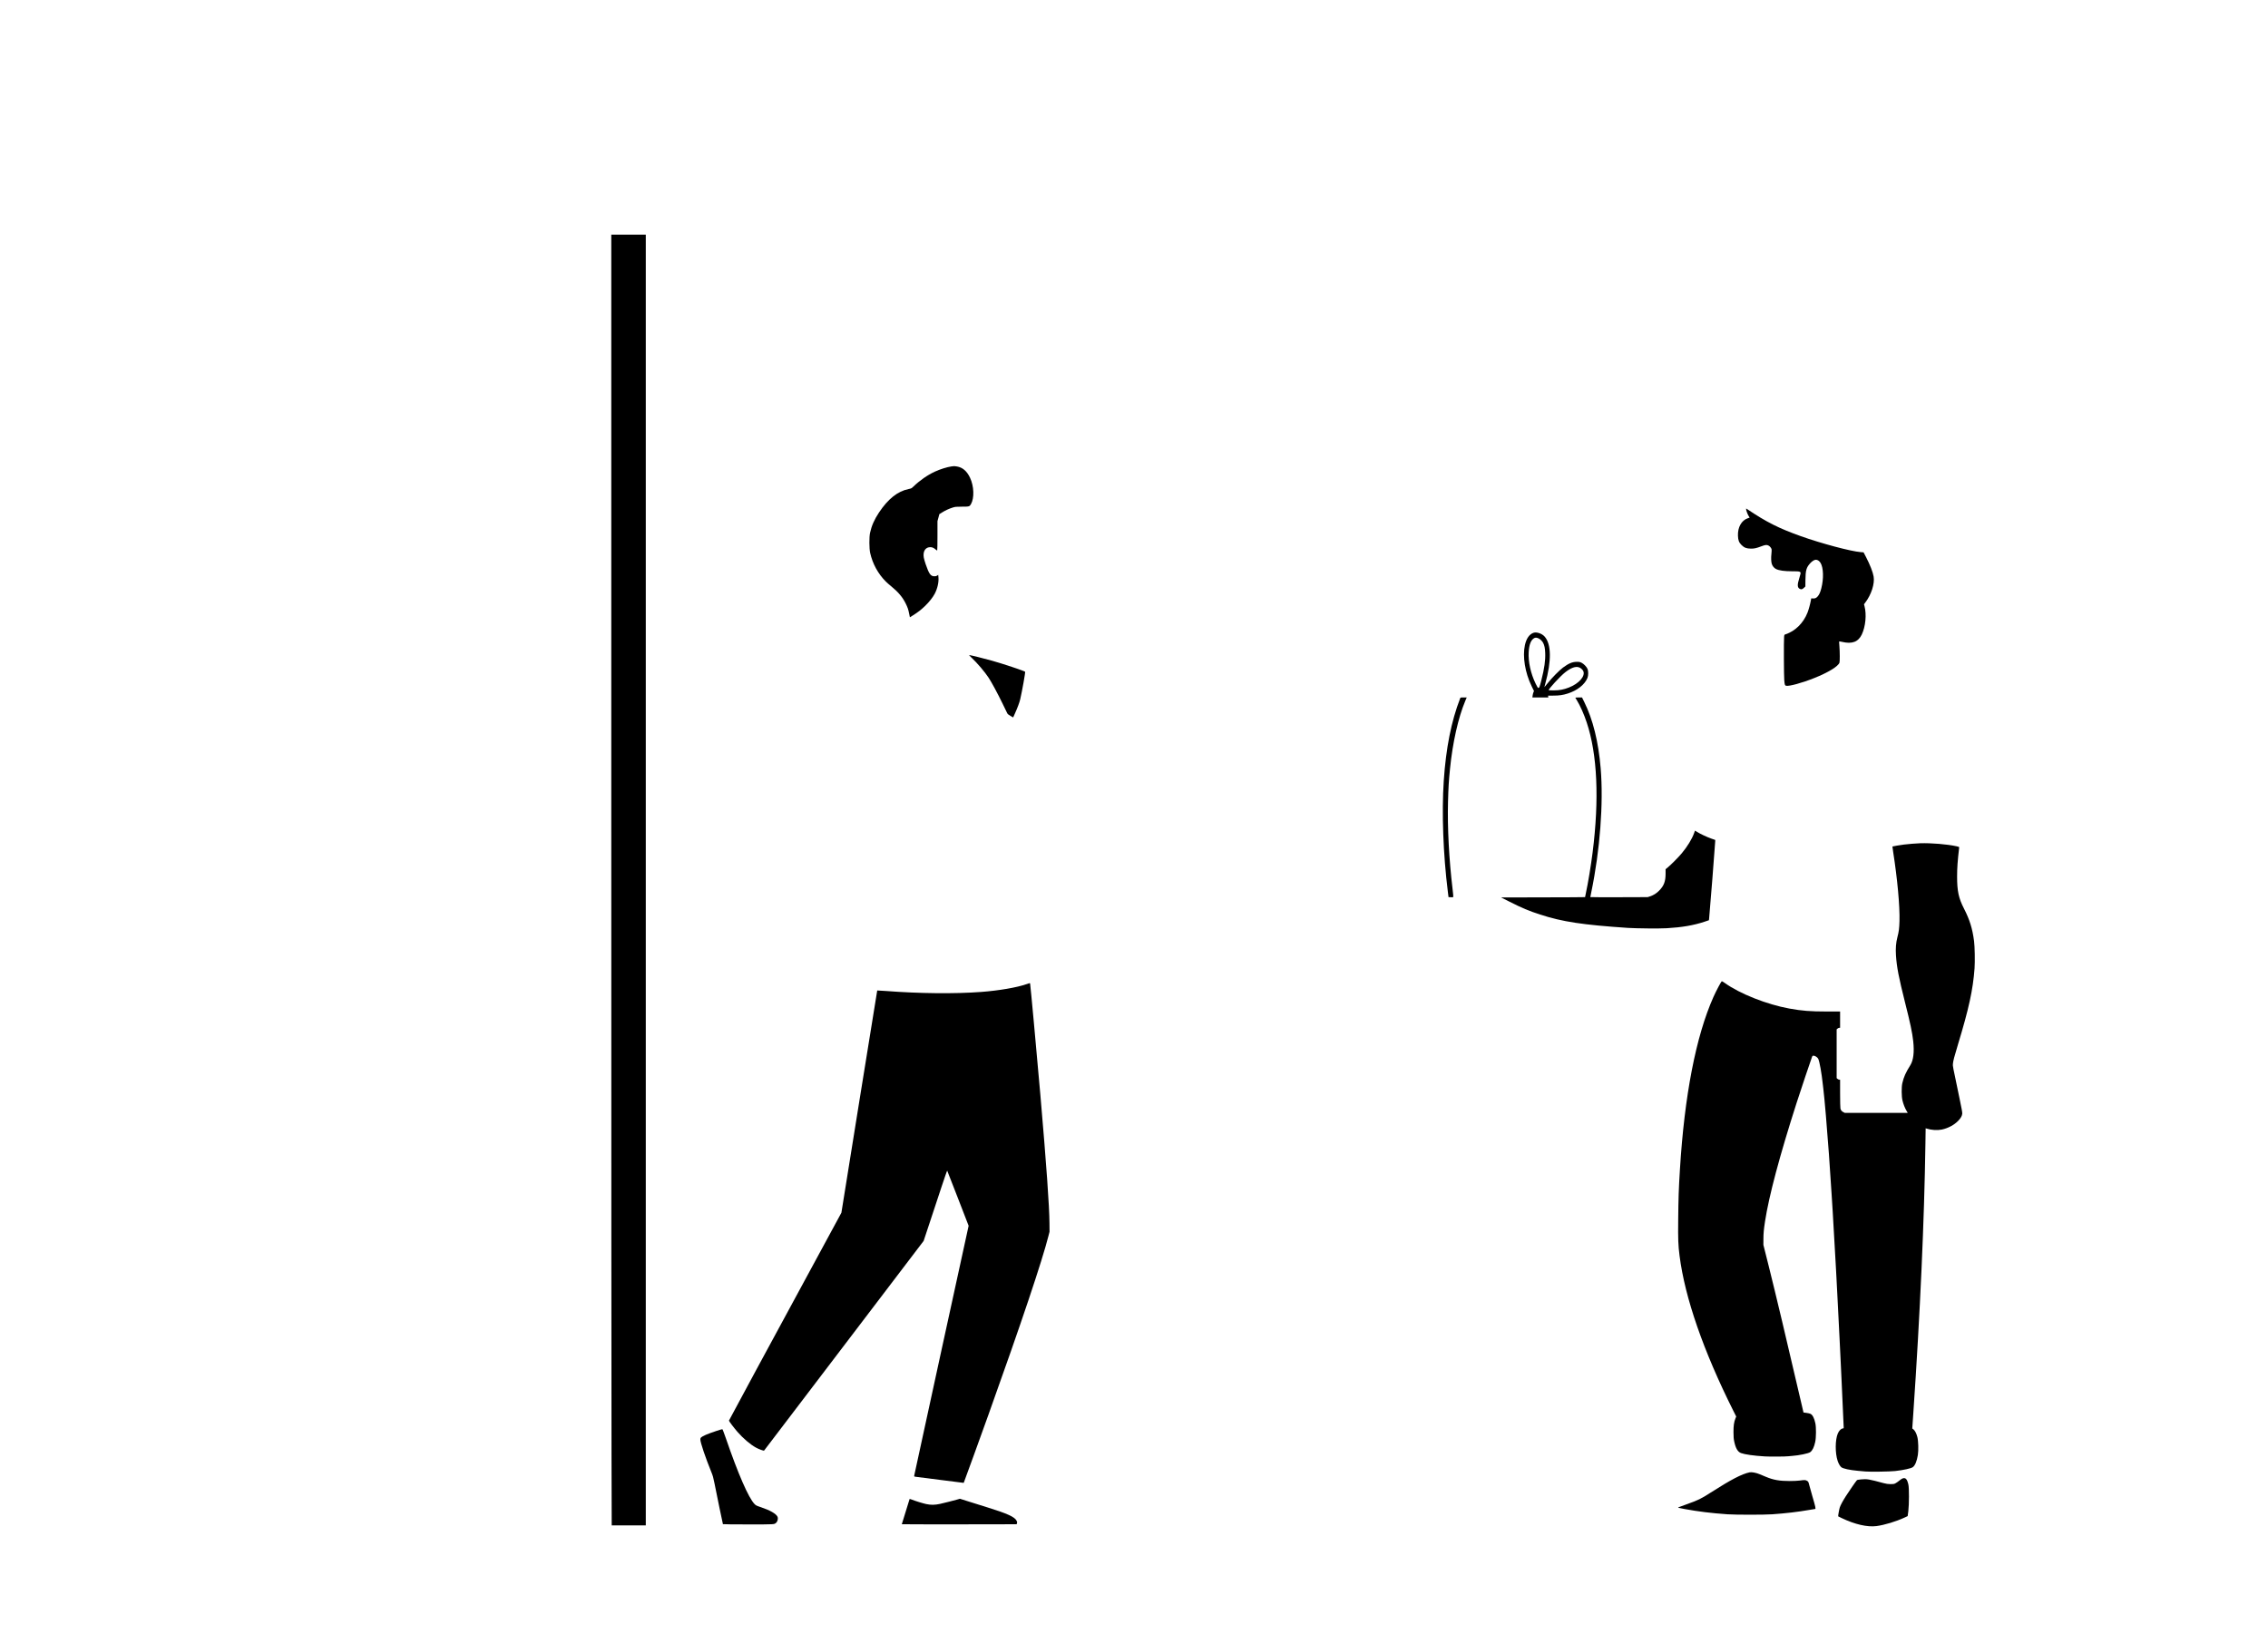
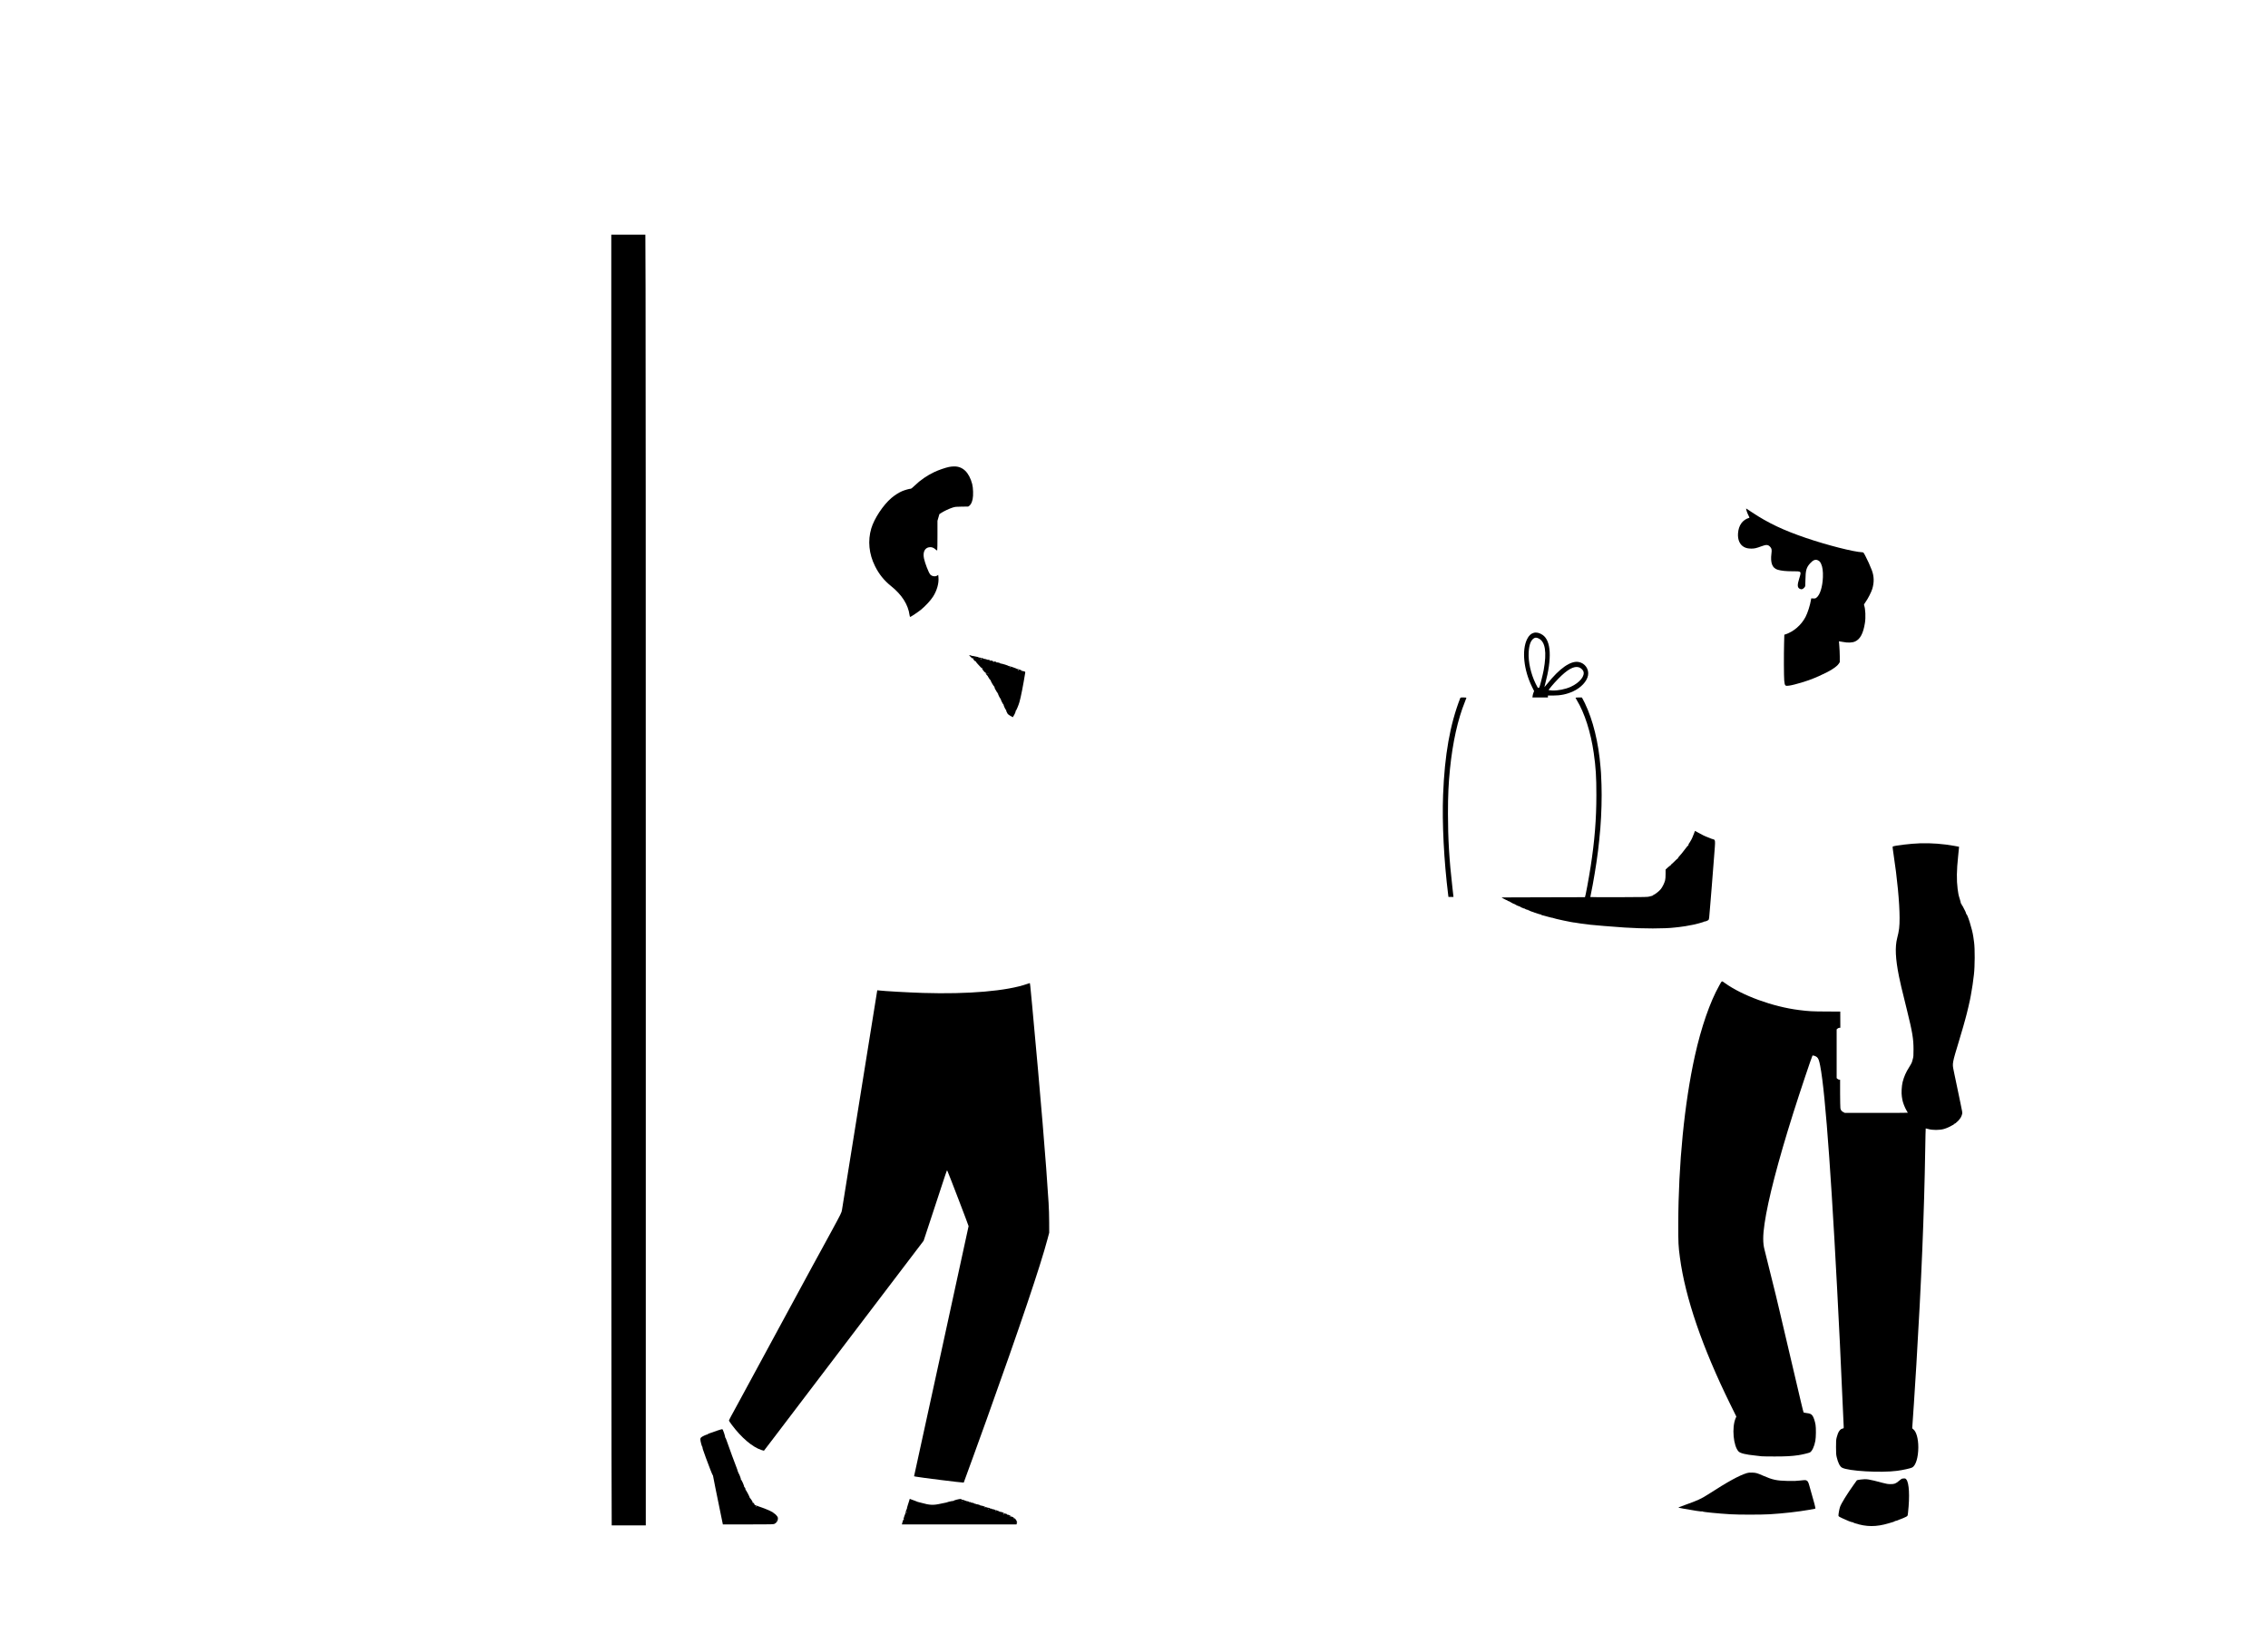
<svg xmlns="http://www.w3.org/2000/svg" version="1.0" width="6901pt" height="5000pt" viewBox="0 0 6901 5000" preserveAspectRatio="xMidYMid meet">
  <g transform="translate(0,5000) scale(0.1,-0.1)" fill="#000000" stroke="none">
-     <path d="M18600 25402 c0 -9602 3 -18438 7 -19635 l6 -2177 519 0 518 0 0 19635 0 19635 -525 0 -525 0 0 -17458z" />
-     <path d="M28949 35809 c-134 -19 -346 -86 -502 -158 -226 -104 -461 -268 -658 -458 -53 -51 -60 -55 -145 -72 -330 -68 -622 -300 -896 -711 -144 -216 -227 -404 -274 -620 -29 -131 -27 -478 3 -613 75 -332 241 -636 478 -872 33 -33 105 -97 160 -141 210 -170 348 -333 440 -519 66 -134 81 -179 109 -318 l22 -108 89 56 c157 99 245 167 368 284 129 125 241 266 299 377 82 156 126 349 113 496 l-7 78 -30 -21 c-21 -16 -45 -22 -82 -22 -119 0 -165 63 -272 373 -23 69 -48 156 -55 194 -29 169 31 292 155 315 79 15 143 -8 218 -77 15 -14 31 -22 35 -18 5 4 8 206 8 449 l0 442 29 106 28 106 82 51 c100 63 213 115 325 150 80 25 99 26 281 27 222 0 230 2 274 77 106 185 94 545 -28 803 -97 205 -228 316 -406 344 -72 12 -81 12 -161 0z" />
-     <path d="M53130 34512 c0 -38 39 -147 73 -204 l35 -56 -50 -17 c-197 -64 -317 -276 -306 -538 6 -139 31 -202 112 -283 78 -77 151 -105 283 -106 100 -1 165 13 320 72 114 43 155 48 206 26 44 -18 95 -78 103 -120 3 -20 0 -83 -6 -140 -13 -109 -9 -234 10 -298 20 -68 70 -130 130 -160 91 -46 257 -69 494 -69 239 1 263 -7 251 -79 -4 -19 -21 -83 -40 -141 -59 -187 -56 -270 9 -310 50 -30 81 -25 133 24 l46 43 2 195 c3 295 28 384 147 514 61 67 125 105 174 105 49 0 106 -40 141 -99 87 -146 97 -476 22 -768 -32 -127 -64 -196 -114 -252 -44 -49 -81 -64 -144 -59 l-50 3 -11 -65 c-17 -99 -67 -281 -101 -368 -126 -319 -374 -564 -670 -661 -36 -11 -36 -13 -43 -76 -11 -107 -7 -1196 5 -1321 12 -139 19 -159 54 -168 91 -23 488 86 865 237 412 164 717 350 760 463 14 35 13 324 -1 500 -7 80 -10 147 -7 149 3 3 43 -4 89 -14 303 -72 491 -1 599 224 114 239 150 607 83 860 l-16 61 40 52 c185 245 290 573 253 791 -23 137 -109 356 -233 596 l-73 140 -87 7 c-295 22 -1196 262 -1822 485 -672 240 -1050 430 -1637 826 -28 19 -28 19 -28 -1z" />
-     <path d="M46657 30746 c-125 -46 -213 -173 -257 -371 -77 -347 3 -841 204 -1252 l72 -148 -18 -41 c-9 -23 -20 -66 -24 -98 l-7 -56 243 0 242 0 -4 28 -4 27 161 1 c181 0 290 16 442 65 287 92 512 270 595 471 31 75 31 213 0 281 -30 66 -110 148 -179 183 -52 25 -68 28 -148 28 -136 -2 -241 -46 -417 -175 -110 -82 -339 -314 -463 -471 -55 -69 -101 -125 -102 -124 -1 1 11 49 27 107 191 690 185 1200 -20 1431 -83 95 -248 149 -343 114z m153 -167 c57 -26 115 -81 145 -140 40 -78 56 -156 62 -309 9 -222 -25 -465 -114 -815 -55 -218 -65 -245 -93 -245 -17 0 -33 25 -84 130 -149 305 -229 666 -212 955 13 228 65 367 161 426 39 24 79 24 135 -2z m1231 -881 c49 -14 111 -67 133 -112 73 -153 -127 -384 -439 -505 -157 -61 -283 -85 -457 -86 -80 0 -150 3 -154 7 -21 22 355 429 501 543 174 136 309 186 416 153z" />
-     <path d="M29561 29991 c173 -162 404 -433 522 -613 92 -141 274 -479 414 -767 73 -152 141 -292 151 -311 12 -25 39 -47 99 -81 l81 -47 50 111 c89 200 141 340 166 447 59 254 160 820 148 832 -26 26 -655 237 -997 333 -256 73 -671 175 -708 175 -5 0 28 -35 74 -79z" />
-     <path d="M44429 28753 c-270 -698 -432 -1511 -499 -2513 -64 -960 -17 -2242 124 -3365 l21 -170 69 -3 c38 -2 72 1 76 5 4 4 -6 112 -21 238 -110 924 -159 1870 -139 2662 12 448 22 617 61 1008 79 790 249 1549 463 2058 l45 107 -95 0 c-94 0 -95 0 -105 -27z" />
-     <path d="M47933 28773 c3 -5 23 -38 46 -76 106 -174 216 -422 301 -677 324 -970 385 -2332 179 -3960 -49 -390 -139 -934 -205 -1237 -13 -62 -24 -115 -24 -118 0 -3 -575 -6 -1277 -7 l-1278 -3 260 -131 c380 -192 579 -276 927 -389 678 -220 1296 -314 2673 -406 265 -17 956 -23 1180 -10 471 28 814 87 1147 197 l136 46 6 46 c14 108 186 2297 186 2359 l0 38 -123 43 c-135 48 -327 138 -427 200 l-65 40 -28 -77 c-65 -180 -206 -410 -374 -611 -98 -118 -325 -347 -426 -430 l-67 -55 0 -136 c0 -235 -51 -371 -195 -515 -87 -88 -167 -138 -280 -176 l-70 -23 -872 -3 c-480 -1 -873 0 -873 4 0 3 13 70 29 148 266 1278 374 2709 286 3769 -68 811 -235 1485 -501 2022 l-67 135 -104 0 c-57 0 -102 -3 -100 -7z" />
-     <path d="M58425 24344 c-133 -5 -364 -23 -495 -40 -105 -13 -341 -53 -348 -59 -1 -1 8 -74 22 -161 130 -827 205 -1651 193 -2109 -7 -225 -18 -315 -65 -495 -42 -159 -56 -341 -42 -547 24 -362 83 -664 276 -1433 160 -634 220 -915 249 -1180 36 -329 6 -578 -89 -730 -141 -226 -197 -351 -243 -546 -28 -120 -25 -407 5 -526 28 -115 72 -227 121 -310 l40 -68 -958 0 -957 0 -44 23 c-52 26 -78 59 -90 113 -5 21 -10 227 -10 457 l0 417 -24 0 c-14 0 -38 11 -53 24 l-28 24 0 742 0 742 28 24 c15 13 39 24 53 24 l24 0 0 248 0 247 -407 0 c-495 0 -759 21 -1138 90 -686 125 -1507 450 -1962 777 -46 33 -87 57 -92 54 -25 -16 -171 -290 -256 -481 -531 -1192 -881 -2995 -1019 -5250 -37 -595 -46 -871 -52 -1515 -7 -619 0 -783 41 -1107 164 -1279 724 -2893 1635 -4714 l89 -177 -24 -59 c-44 -109 -60 -221 -59 -418 1 -145 5 -200 23 -285 43 -204 107 -312 205 -349 116 -43 389 -82 726 -102 157 -10 635 -6 715 5 17 3 71 7 120 11 206 14 491 74 545 113 70 52 117 148 153 312 29 131 31 444 4 568 -34 159 -86 258 -150 287 -17 9 -72 21 -122 28 l-89 12 -78 335 c-418 1801 -772 3290 -975 4100 l-167 665 1 170 c0 183 10 287 49 545 118 772 445 1998 959 3600 126 390 444 1341 471 1405 12 30 19 35 47 35 46 0 119 -49 141 -93 42 -89 103 -430 141 -787 3 -30 10 -89 15 -130 37 -299 112 -1178 170 -1985 50 -714 45 -640 80 -1195 16 -261 32 -511 35 -555 14 -213 68 -1155 100 -1745 2 -52 9 -178 15 -280 5 -102 12 -234 15 -295 3 -60 8 -144 10 -185 4 -62 40 -771 60 -1185 3 -60 8 -148 10 -195 3 -47 16 -323 30 -615 13 -291 27 -579 30 -640 8 -159 65 -1417 65 -1437 0 -12 -8 -18 -22 -18 -54 0 -119 -64 -157 -153 -83 -192 -85 -597 -5 -836 28 -83 73 -161 111 -191 56 -44 256 -87 503 -109 69 -6 172 -16 230 -21 147 -13 745 -4 905 14 258 29 481 78 537 118 68 48 125 184 154 371 23 141 15 428 -15 544 -27 107 -71 193 -117 232 l-38 30 32 468 c207 3033 334 5866 368 8196 l7 469 21 -7 c154 -49 333 -60 474 -31 190 41 374 140 496 266 80 84 117 150 123 219 3 32 -21 168 -82 456 -222 1058 -208 985 -202 1060 7 87 42 220 153 585 332 1093 457 1665 505 2317 15 210 7 664 -15 831 -51 387 -133 649 -307 989 -163 319 -209 533 -209 976 0 258 15 475 63 882 2 17 -9 22 -78 37 -287 63 -774 103 -1110 92z" />
-     <path d="M31240 20059 c-301 -105 -847 -198 -1390 -239 -809 -60 -1874 -49 -2905 30 -137 10 -251 17 -253 15 -2 -2 -248 -1524 -547 -3383 l-543 -3379 -352 -649 c-1871 -3449 -3070 -5665 -3070 -5676 0 -18 153 -220 257 -340 176 -202 396 -389 565 -481 92 -51 237 -103 248 -90 4 4 378 496 832 1093 454 597 1544 2030 2424 3185 l1598 2100 189 570 c104 314 263 796 355 1073 91 276 169 499 173 495 3 -5 152 -384 329 -843 l323 -834 -827 -3788 c-455 -2084 -828 -3801 -829 -3816 -2 -26 0 -27 63 -35 36 -4 375 -47 754 -96 l689 -87 12 31 c22 51 495 1355 742 2045 1004 2803 1630 4667 1826 5440 l32 125 -2 255 c-3 519 -92 1766 -278 3920 -112 1284 -301 3340 -311 3373 -7 21 -1 22 -104 -14z" />
-     <path d="M21790 6461 c-263 -88 -410 -150 -457 -194 -17 -15 -23 -32 -23 -63 0 -93 153 -546 339 -1003 41 -100 58 -163 91 -330 68 -345 252 -1236 257 -1243 2 -5 348 -8 769 -8 821 0 790 -2 848 49 50 44 70 135 41 190 -45 88 -229 193 -495 282 -143 48 -159 56 -201 99 -181 184 -502 921 -874 2005 -56 163 -98 271 -106 272 -8 2 -93 -24 -189 -56z" />
-     <path d="M53235 5204 c-236 -50 -557 -216 -1180 -614 -309 -198 -367 -226 -771 -371 -110 -39 -206 -75 -214 -79 -21 -12 -13 -14 178 -50 430 -79 806 -126 1317 -162 241 -17 1121 -17 1360 0 411 29 786 73 1123 132 96 16 178 30 183 30 24 0 8 74 -84 385 -35 121 -78 271 -93 333 -29 112 -30 114 -70 138 -48 28 -71 29 -219 9 -65 -9 -191 -15 -307 -15 -311 0 -497 32 -723 127 -60 25 -147 61 -192 80 -114 47 -241 70 -308 57z" />
-     <path d="M57882 5015 c-19 -8 -61 -38 -95 -66 -33 -28 -83 -62 -111 -77 -46 -24 -62 -26 -151 -26 -79 1 -124 7 -215 31 -445 120 -498 129 -676 113 -90 -8 -123 -15 -135 -28 -28 -28 -251 -352 -335 -484 -96 -151 -158 -267 -184 -342 -17 -51 -55 -265 -48 -271 2 -1 50 -25 108 -53 397 -191 780 -279 1055 -243 247 33 595 138 860 261 49 22 90 42 91 43 2 1 11 70 20 152 25 211 26 697 2 805 -39 175 -91 226 -186 185z" />
-     <path d="M27675 4387 c-20 -59 -235 -756 -235 -761 0 -3 786 -5 1747 -4 l1747 3 10 34 c8 28 6 41 -13 76 -61 115 -279 214 -880 401 -168 53 -427 134 -575 180 l-268 85 -67 -20 c-108 -32 -407 -108 -541 -137 -157 -34 -274 -35 -417 -5 -100 21 -345 97 -451 140 -39 16 -54 18 -57 8z" />
+     <path d="M18600 25408 c0 -9599 3 -18435 7 -19635 l6 -2183 519 0 518 0 0 17998 c0 9899 -3 18735 -7 19635 l-6 1637 -519 0 -518 0 0 -17452z" />
+     <path d="M28875 35793 c-115 -24 -325 -97 -446 -155 -224 -107 -424 -244 -595 -410 -72 -70 -108 -98 -126 -98 -38 0 -176 -39 -255 -72 -97 -40 -228 -123 -329 -209 -251 -213 -523 -625 -613 -926 -111 -376 -72 -775 114 -1148 122 -245 275 -435 484 -603 333 -266 525 -567 567 -889 4 -31 12 -53 19 -53 18 0 240 149 325 217 136 111 296 283 372 403 117 184 179 403 163 582 l-7 78 -30 -21 c-59 -42 -169 -23 -217 37 -49 62 -159 348 -187 486 -37 185 20 312 150 337 79 15 143 -8 218 -77 15 -14 31 -22 35 -18 5 4 8 209 8 454 l0 447 29 101 29 101 56 37 c85 56 246 131 346 163 84 25 103 27 275 29 102 0 190 2 197 2 24 4 75 56 97 101 13 25 32 81 41 125 24 106 17 345 -13 458 -94 354 -283 539 -547 537 -49 0 -121 -7 -160 -16z" />
+     <path d="M53130 34523 c0 -33 38 -140 70 -201 27 -48 35 -74 27 -76 -204 -58 -326 -227 -343 -473 -14 -194 53 -345 183 -416 64 -34 124 -47 225 -48 94 0 154 14 306 71 151 57 203 52 270 -24 40 -46 47 -87 33 -195 -37 -288 25 -448 193 -496 107 -31 250 -46 443 -46 286 1 279 7 208 -224 -59 -190 -57 -264 9 -305 56 -34 104 -21 155 42 23 28 24 36 26 226 4 289 29 378 145 505 92 101 163 127 238 88 48 -25 66 -45 96 -111 42 -92 59 -222 53 -400 -12 -296 -88 -540 -195 -623 -33 -25 -44 -28 -99 -25 l-62 3 -6 -40 c-26 -163 -103 -405 -168 -528 -131 -246 -360 -445 -608 -526 l-36 -12 -7 -252 c-10 -353 -7 -1020 4 -1141 17 -165 25 -174 152 -156 163 23 583 150 763 230 11 5 79 35 150 65 306 132 533 274 596 374 l29 45 0 175 c-1 97 -7 239 -14 316 -8 77 -13 142 -11 144 2 2 54 -7 115 -19 156 -31 289 -26 378 14 154 70 247 246 297 560 28 174 16 434 -24 538 -9 25 -5 35 49 110 69 95 169 292 199 390 61 201 56 387 -15 573 -45 121 -132 313 -192 425 -60 115 -61 115 -99 117 -263 12 -1067 217 -1708 435 -689 234 -1153 454 -1640 777 -88 58 -166 110 -172 114 -7 4 -13 4 -13 0z" />
+     <path d="M46668 30746 c-85 -23 -149 -83 -202 -191 -166 -334 -104 -938 149 -1450 l65 -132 -19 -44 c-10 -24 -22 -68 -26 -96 l-7 -53 236 0 236 0 0 29 0 29 153 0 c230 0 418 38 612 127 239 109 421 303 455 485 36 190 -93 375 -285 409 -243 44 -580 -191 -958 -666 -45 -56 -83 -101 -84 -99 -2 1 9 45 23 97 210 780 182 1314 -78 1492 -92 63 -189 86 -270 63z m147 -170 c204 -97 255 -412 155 -966 -23 -127 -114 -490 -130 -520 -6 -11 -20 -20 -31 -20 -16 0 -33 27 -83 130 -148 303 -229 670 -212 955 13 230 65 367 161 426 40 25 80 24 140 -5z m1226 -878 c49 -14 111 -67 133 -112 67 -141 -101 -355 -380 -482 -164 -74 -394 -120 -567 -112 -53 3 -100 8 -104 11 -10 11 144 194 287 341 280 288 480 400 631 354z" />
+     <path d="M29532 30016 c59 -57 75 -68 64 -40 -3 9 -2 12 4 9 6 -4 9 -12 8 -18 -5 -19 54 -89 69 -83 8 3 12 2 9 -3 -3 -4 27 -44 67 -87 97 -108 116 -126 126 -120 5 3 17 -4 27 -17 19 -22 19 -22 -2 -4 -11 9 -24 14 -27 11 -7 -7 89 -127 97 -122 6 5 46 -34 46 -45 0 -5 -9 1 -20 14 -33 40 -22 12 14 -35 19 -25 37 -43 40 -40 3 2 4 1 1 -3 -3 -3 5 -20 18 -37 12 -17 29 -43 36 -58 8 -15 18 -25 23 -22 4 3 8 -2 8 -11 0 -24 100 -196 111 -190 5 3 6 -2 2 -11 -4 -12 -3 -15 5 -10 8 5 10 2 6 -9 -4 -8 5 -32 18 -53 14 -20 33 -54 43 -74 9 -21 21 -35 26 -32 5 3 6 -3 2 -12 -5 -13 -3 -15 7 -9 9 5 11 4 6 -3 -8 -13 59 -150 84 -170 8 -8 10 -11 3 -8 -6 3 7 -32 30 -78 23 -47 45 -82 51 -79 5 3 6 1 2 -5 -8 -14 68 -175 79 -165 4 5 5 3 2 -3 -7 -12 11 -58 41 -107 24 -38 168 -121 176 -100 3 8 3 20 -1 26 -3 7 -2 9 2 4 11 -10 77 132 70 151 -2 7 -1 11 3 8 11 -6 83 164 110 259 44 149 119 534 177 898 5 27 -3 35 -37 41 -7 1 -19 5 -25 9 -7 5 -13 5 -13 0 0 -4 -4 -3 -8 3 -9 13 -143 67 -150 60 -3 -3 -10 -2 -16 3 -18 15 -238 91 -246 86 -5 -3 -10 -1 -12 3 -4 12 -198 73 -240 75 -10 1 -18 4 -18 8 0 11 -81 30 -103 24 -14 -4 -18 -3 -9 3 9 6 1 12 -26 20 -46 14 -62 15 -43 3 9 -6 5 -8 -14 -8 -18 0 -23 2 -14 8 10 6 7 10 -11 17 -53 20 -69 22 -75 12 -3 -5 -12 -10 -18 -10 -7 0 -6 4 3 10 11 7 8 11 -15 20 -17 6 -40 9 -52 7 -14 -2 -20 0 -16 6 4 6 0 8 -10 4 -10 -4 -17 -2 -17 4 0 6 -9 9 -20 6 -11 -3 -23 -1 -26 5 -3 5 -15 8 -25 5 -11 -3 -17 -1 -14 3 7 11 -133 43 -147 34 -7 -4 -8 -2 -4 4 4 8 0 12 -12 12 -11 0 -56 9 -102 21 -45 11 -89 18 -97 15 -8 -3 -11 -2 -8 4 3 5 -3 9 -12 9 -10 -1 -29 3 -43 7 -20 5 -13 -5 32 -50z m332 -60 c-6 -16 -31 -17 -31 0 0 7 7 10 15 6 11 -4 13 -1 7 8 -5 8 -4 11 3 6 6 -4 9 -12 6 -20z m891 -257 c-4 -5 -12 -9 -18 -8 -9 0 -8 2 1 6 6 2 9 10 6 15 -4 7 -2 8 5 4 6 -4 9 -12 6 -17z m250 -89 c-3 -5 -13 -6 -21 -3 -12 4 -13 8 -3 14 15 9 32 2 24 -11z m95 -30 c0 -5 -2 -10 -4 -10 -3 0 -8 5 -11 10 -3 6 -1 10 4 10 6 0 11 -4 11 -10z m-1032 -85 c-3 -3 -9 2 -12 12 -6 14 -5 15 5 6 7 -7 10 -15 7 -18z" />
+     <path d="M44429 28753 c-309 -798 -472 -1718 -519 -2933 -33 -867 25 -2005 156 -3057 l7 -53 77 0 76 0 -32 284 c-97 843 -136 1494 -136 2246 0 569 16 912 62 1370 84 815 235 1496 454 2038 25 63 46 118 46 123 0 5 -41 9 -90 9 -89 0 -91 0 -101 -27z" />
+     <path d="M47940 28771 c0 -5 18 -38 39 -73 237 -390 425 -978 515 -1608 62 -432 81 -730 80 -1280 0 -735 -53 -1394 -175 -2180 -53 -343 -159 -913 -172 -927 -2 -1 -574 -3 -1270 -3 -697 0 -1267 -2 -1267 -4 0 -7 154 -89 168 -89 6 0 12 -4 12 -8 0 -7 24 -18 45 -20 6 0 17 -6 25 -14 18 -16 140 -77 140 -70 0 2 16 -7 36 -20 20 -14 40 -25 44 -25 4 0 25 -8 46 -17 22 -9 42 -17 46 -17 4 -1 13 -7 20 -13 6 -7 17 -13 23 -13 6 0 28 -9 49 -20 22 -10 43 -17 47 -14 5 3 9 1 9 -4 0 -9 79 -39 93 -34 4 1 7 -3 7 -9 0 -5 4 -8 9 -5 5 4 11 2 13 -2 6 -16 352 -134 362 -124 3 3 6 1 6 -5 0 -6 12 -13 28 -16 15 -3 92 -24 171 -46 80 -22 147 -39 149 -36 3 3 10 1 16 -4 23 -18 631 -147 662 -140 5 1 16 -1 24 -4 15 -6 264 -41 375 -52 33 -3 67 -8 75 -10 25 -7 726 -64 1045 -85 559 -37 1216 -37 1530 1 44 5 105 12 135 15 72 6 312 45 324 52 5 3 25 6 45 8 70 7 383 91 389 106 2 4 8 6 12 3 12 -7 91 24 114 45 20 20 21 22 56 470 12 146 32 393 45 550 13 157 43 536 66 843 49 642 58 563 -66 605 -38 13 -74 27 -80 32 -5 4 -28 13 -50 20 -59 19 -192 84 -288 140 -47 28 -87 50 -90 50 -3 0 -15 -30 -28 -67 -20 -62 -86 -211 -99 -223 -3 -3 -16 -25 -29 -50 -14 -25 -29 -48 -34 -51 -5 -4 -10 -18 -10 -32 -1 -14 -6 -25 -11 -24 -5 1 -24 -18 -43 -43 -133 -174 -184 -238 -226 -281 -26 -28 -45 -54 -42 -60 4 -5 2 -8 -3 -7 -6 2 -45 -33 -89 -78 -43 -45 -91 -89 -106 -99 -15 -10 -26 -24 -23 -31 3 -7 0 -11 -7 -8 -7 2 -42 -24 -79 -59 l-68 -63 0 -135 c0 -88 -5 -155 -15 -194 -21 -81 -75 -192 -126 -260 -43 -58 -170 -161 -227 -184 -17 -7 -30 -16 -28 -20 2 -3 -6 -7 -17 -7 -12 -1 -47 -10 -77 -20 -51 -17 -115 -18 -927 -21 -481 -2 -873 0 -873 5 0 5 9 51 20 103 65 302 166 910 205 1232 3 20 7 54 10 75 19 146 54 490 70 687 34 423 48 941 35 1317 -5 169 -12 330 -15 360 -3 29 -10 112 -15 183 -60 742 -228 1426 -478 1945 -28 58 -60 120 -71 138 l-21 32 -95 0 c-52 0 -95 -4 -95 -9z" />
+     <path d="M58430 24343 c-286 -8 -810 -71 -842 -102 -4 -3 9 -107 28 -231 110 -711 184 -1483 184 -1936 0 -271 -13 -381 -74 -619 -69 -270 -52 -625 55 -1160 39 -195 64 -300 249 -1050 159 -644 194 -852 194 -1170 0 -198 -2 -228 -23 -300 -12 -44 -24 -84 -25 -90 -4 -19 -47 -95 -90 -163 -88 -135 -152 -281 -192 -437 -31 -121 -43 -339 -25 -450 7 -38 13 -79 15 -90 12 -83 76 -247 128 -333 21 -34 38 -65 38 -67 0 -3 -431 -5 -958 -5 l-958 0 -44 23 c-54 27 -80 61 -91 118 -4 24 -8 230 -9 457 l0 412 -24 0 c-14 0 -38 11 -53 24 l-28 24 0 742 0 742 28 24 c15 13 41 24 56 24 l28 0 -1 246 -1 247 -430 2 c-427 2 -527 7 -825 45 -794 99 -1724 438 -2259 823 -98 70 -81 78 -168 -77 -283 -502 -549 -1271 -742 -2141 -318 -1436 -502 -3301 -505 -5110 -1 -592 3 -672 50 -1025 164 -1227 683 -2739 1531 -4462 l186 -377 -22 -50 c-121 -282 -69 -852 92 -1014 55 -54 213 -92 507 -122 80 -8 165 -18 190 -22 25 -3 203 -6 395 -6 344 0 515 9 724 39 104 15 318 66 352 84 66 36 135 181 166 354 20 110 23 387 5 493 -18 105 -58 224 -91 270 -37 51 -76 69 -180 81 -46 6 -87 14 -92 19 -4 4 -39 143 -78 308 -347 1487 -522 2232 -666 2835 -31 129 -76 321 -101 425 -60 252 -305 1239 -344 1385 -52 193 -52 430 1 790 106 727 409 1895 875 3370 191 605 566 1725 583 1743 14 14 97 -14 134 -44 45 -37 68 -97 101 -265 162 -822 371 -3761 601 -8469 43 -893 115 -2458 115 -2518 0 -43 -1 -45 -35 -51 -77 -15 -137 -103 -177 -263 -20 -78 -23 -113 -22 -303 0 -182 3 -229 21 -305 39 -167 96 -280 159 -317 183 -106 1186 -164 1683 -97 178 24 399 73 453 100 110 56 187 306 188 614 0 267 -62 485 -158 554 -26 18 -30 27 -26 54 6 42 86 1265 124 1897 153 2531 239 4618 270 6550 6 354 12 646 15 648 2 2 36 -6 77 -18 130 -38 343 -37 478 1 76 22 181 68 245 108 22 14 45 26 50 26 6 1 9 7 7 14 -1 7 2 10 7 7 4 -3 26 7 47 23 43 32 129 121 117 121 -5 0 0 5 10 11 20 12 63 102 72 153 7 35 3 60 -45 286 -17 80 -34 159 -36 175 -9 48 -123 596 -135 645 -6 25 -13 59 -16 75 -2 17 -15 81 -29 143 -43 204 -41 218 161 882 46 151 104 349 130 440 25 91 54 194 64 230 49 168 153 616 166 710 4 25 15 90 25 145 24 130 37 216 72 505 29 240 32 788 5 980 -10 69 -20 143 -23 165 -29 223 -187 727 -219 697 -5 -4 -5 -1 -1 6 4 7 -7 41 -26 79 -77 154 -91 178 -100 184 -5 3 -9 8 -9 10 2 17 -13 47 -22 42 -5 -3 -7 -1 -4 4 4 6 -9 60 -28 119 -43 136 -50 170 -69 319 -35 272 -30 570 15 990 12 105 22 213 24 242 l4 51 -142 26 c-339 62 -697 89 -1037 79z" />
+     <path d="M31255 20064 c-609 -215 -1791 -317 -3170 -274 -465 15 -1178 55 -1346 76 l-46 5 -11 -68 c-6 -37 -192 -1191 -412 -2563 -220 -1372 -418 -2605 -440 -2740 -56 -347 -196 -1220 -211 -1315 -12 -77 -23 -101 -332 -670 -175 -324 -334 -615 -352 -645 -18 -30 -120 -217 -227 -415 -321 -592 -1035 -1912 -1103 -2035 -34 -63 -181 -333 -325 -600 -145 -267 -333 -615 -420 -775 -213 -392 -344 -635 -393 -725 -42 -80 -113 -210 -221 -406 -36 -67 -66 -127 -66 -135 0 -8 40 -67 88 -131 292 -390 622 -671 896 -763 43 -14 80 -25 81 -23 2 2 142 185 312 408 169 223 426 561 570 750 145 190 382 503 528 695 146 193 982 1291 1857 2442 l1591 2092 33 98 c86 259 570 1727 615 1868 28 88 55 164 59 169 5 4 13 0 18 -10 28 -54 645 -1662 644 -1679 -1 -11 -375 -1728 -830 -3815 l-829 -3795 56 -12 c98 -22 1448 -190 1455 -181 5 5 493 1353 703 1938 1011 2821 1630 4654 1846 5470 l52 195 -1 315 c0 173 -8 441 -18 595 -73 1203 -243 3235 -501 6015 -59 636 -63 670 -73 669 -4 0 -38 -12 -77 -25z" />
+     <path d="M21826 6475 c-240 -81 -306 -107 -299 -118 3 -6 1 -7 -6 -3 -13 9 -155 -57 -188 -87 -17 -15 -23 -32 -23 -60 0 -55 50 -238 63 -230 6 3 7 1 3 -6 -9 -13 11 -76 101 -321 99 -272 205 -540 212 -536 3 2 6 -6 7 -17 1 -20 112 -568 246 -1219 l53 -258 768 0 c747 0 769 1 807 20 72 37 114 122 96 195 -8 33 -101 129 -116 120 -6 -3 -9 -2 -8 4 2 6 -7 17 -18 24 -54 31 -164 86 -164 81 0 -2 -10 2 -22 9 -13 8 -48 22 -78 32 -30 10 -68 24 -85 31 -16 7 -58 21 -92 32 -33 11 -72 26 -85 33 -12 7 -27 12 -33 10 -5 -1 -7 1 -3 4 4 4 -5 23 -19 41 -22 29 -28 32 -42 22 -14 -11 -14 -11 -4 3 11 13 6 27 -31 83 -24 37 -46 63 -48 59 -3 -4 -4 -3 -2 3 4 18 -121 255 -131 247 -4 -4 -5 -3 -2 3 10 17 -21 86 -35 78 -7 -4 -8 -3 -4 5 11 17 -85 235 -97 219 -5 -9 -6 -6 -2 8 5 21 -53 172 -78 203 -7 8 -11 16 -9 18 8 11 0 33 -10 27 -6 -4 -8 -3 -4 4 3 6 -3 34 -15 64 -63 158 -237 633 -325 885 -15 45 -32 79 -36 77 -4 -3 -6 1 -3 8 3 7 -12 65 -33 128 -31 91 -43 115 -58 117 -10 1 -77 -18 -148 -42z m1194 -2300 c0 -2 -6 -5 -13 -8 -8 -3 -14 1 -14 8 0 7 6 11 14 8 7 -3 13 -6 13 -8z m604 -441 c3 -8 2 -12 -4 -9 -6 3 -10 10 -10 16 0 14 7 11 14 -7z" />
+     <path d="M53155 5182 c-239 -73 -576 -258 -1195 -657 -194 -125 -309 -177 -683 -311 -99 -35 -186 -68 -195 -73 -20 -11 -12 -14 133 -40 323 -60 569 -96 584 -86 6 3 11 2 11 -3 0 -14 469 -61 840 -83 254 -16 952 -15 1200 0 418 26 854 75 1205 136 176 30 185 33 185 48 0 23 -48 204 -102 387 -31 102 -68 235 -83 295 -30 118 -55 157 -112 171 -15 4 -93 -1 -173 -11 -118 -14 -190 -17 -385 -12 -324 7 -452 35 -725 154 -193 85 -223 94 -340 99 -83 3 -118 0 -165 -14z" />
+     <path d="M57876 5013 c-11 -3 -52 -32 -90 -65 -106 -89 -141 -102 -261 -102 -82 1 -124 7 -235 37 -440 117 -493 125 -669 103 -62 -8 -116 -18 -120 -23 -3 -5 -45 -63 -92 -128 -207 -289 -382 -574 -420 -680 -21 -59 -49 -209 -49 -260 0 -31 4 -33 118 -88 148 -70 267 -117 304 -120 15 -1 28 -5 28 -8 0 -4 21 -14 48 -22 353 -116 654 -116 1030 -3 42 13 103 31 135 40 31 9 57 22 57 27 0 6 4 8 9 4 9 -5 97 25 133 45 10 6 23 10 29 10 6 0 45 16 87 35 140 65 125 47 139 165 56 501 35 905 -53 1009 -22 26 -32 31 -67 30 -23 -1 -51 -4 -61 -6z" />
+     <path d="M27665 4342 c-9 -31 -30 -97 -46 -145 -16 -49 -27 -93 -24 -98 4 -5 2 -9 -2 -9 -11 0 -45 -109 -38 -121 4 -5 1 -9 -5 -9 -7 0 -10 -7 -6 -15 3 -8 2 -15 -2 -15 -4 0 -16 -28 -26 -63 -11 -34 -22 -68 -24 -76 -4 -9 -1 -12 6 -7 7 4 12 2 12 -3 0 -6 -6 -11 -13 -11 -12 0 -30 -46 -47 -117 l-8 -33 1744 0 1744 0 10 26 c14 35 13 57 -2 48 -7 -4 -8 -3 -4 5 9 15 -3 53 -15 46 -5 -3 -6 1 -3 9 6 17 -112 110 -127 100 -5 -3 -9 0 -9 6 0 7 -6 10 -12 7 -7 -2 -12 -10 -10 -16 1 -7 -2 -10 -8 -6 -8 5 -8 11 1 21 9 11 5 16 -17 25 -16 6 -39 16 -51 21 -11 6 -27 7 -34 3 -8 -5 -10 -4 -5 3 8 14 -40 36 -61 28 -8 -3 -11 -1 -8 4 5 9 -1 12 -21 9 -4 0 -10 4 -13 9 -10 15 -109 44 -122 36 -8 -4 -9 -3 -5 4 7 12 -210 86 -225 77 -4 -3 -9 0 -11 7 -2 6 -18 11 -36 11 -17 0 -29 4 -26 8 4 7 -21 14 -76 22 -8 2 -21 6 -27 10 -7 5 -13 5 -13 0 0 -4 -4 -3 -8 3 -8 14 -142 55 -154 48 -4 -3 -8 -1 -8 4 0 13 -117 45 -132 36 -7 -4 -8 -3 -4 4 6 11 -19 18 -46 13 -5 0 -8 4 -8 9 0 6 -6 10 -12 9 -7 -1 -26 3 -41 9 -16 7 -32 10 -37 7 -5 -3 -10 -1 -12 4 -1 4 -13 11 -25 15 -19 6 -22 4 -18 -11 3 -10 1 -9 -6 5 -7 12 -21 23 -33 24 -28 2 -38 4 -56 11 -67 28 -125 45 -132 41 -4 -3 -8 -1 -8 4 0 6 -11 13 -25 16 -32 8 -227 -43 -218 -57 3 -6 1 -7 -5 -3 -11 6 -175 -28 -196 -42 -6 -3 -19 -7 -30 -8 -12 -1 -86 -17 -166 -34 -221 -50 -332 -45 -585 27 -49 14 -97 26 -105 27 -8 0 -17 4 -20 7 -3 3 -32 15 -65 26 -33 11 -83 30 -112 41 l-51 21 -17 -57z m1615 -6 c0 -3 -4 -8 -10 -11 -5 -3 -10 -1 -10 4 0 6 5 11 10 11 6 0 10 -2 10 -4z m700 -196 c0 -5 -2 -10 -4 -10 -3 0 -8 5 -11 10 -3 6 -1 10 4 10 6 0 11 -4 11 -10z m104 -48 c3 -5 -1 -9 -9 -9 -8 0 -12 4 -9 9 3 4 7 8 9 8 2 0 6 -4 9 -8z m227 -59 c13 -15 12 -15 -8 -4 -24 12 -29 21 -14 21 5 0 15 -7 22 -17z m-2720 -30 c13 -16 12 -17 -3 -4 -10 7 -18 15 -18 17 0 8 8 3 21 -13z m0 -30 c13 -16 12 -17 -3 -4 -10 7 -18 15 -18 17 0 8 8 3 21 -13z m2949 -34 c0 -5 6 -7 13 -3 6 4 8 3 4 -1 -13 -15 -34 -14 -34 1 0 8 4 14 9 14 4 0 8 -5 8 -11z m200 -65 c0 -8 -19 -13 -24 -6 -3 5 1 9 9 9 8 0 15 -2 15 -3z m105 -73 c3 -5 2 -12 -3 -15 -5 -3 -9 1 -9 9 0 17 3 19 12 6z m80 -140 c3 -5 2 -12 -3 -15 -5 -3 -9 1 -9 9 0 17 3 19 12 6z" />
  </g>
</svg>
